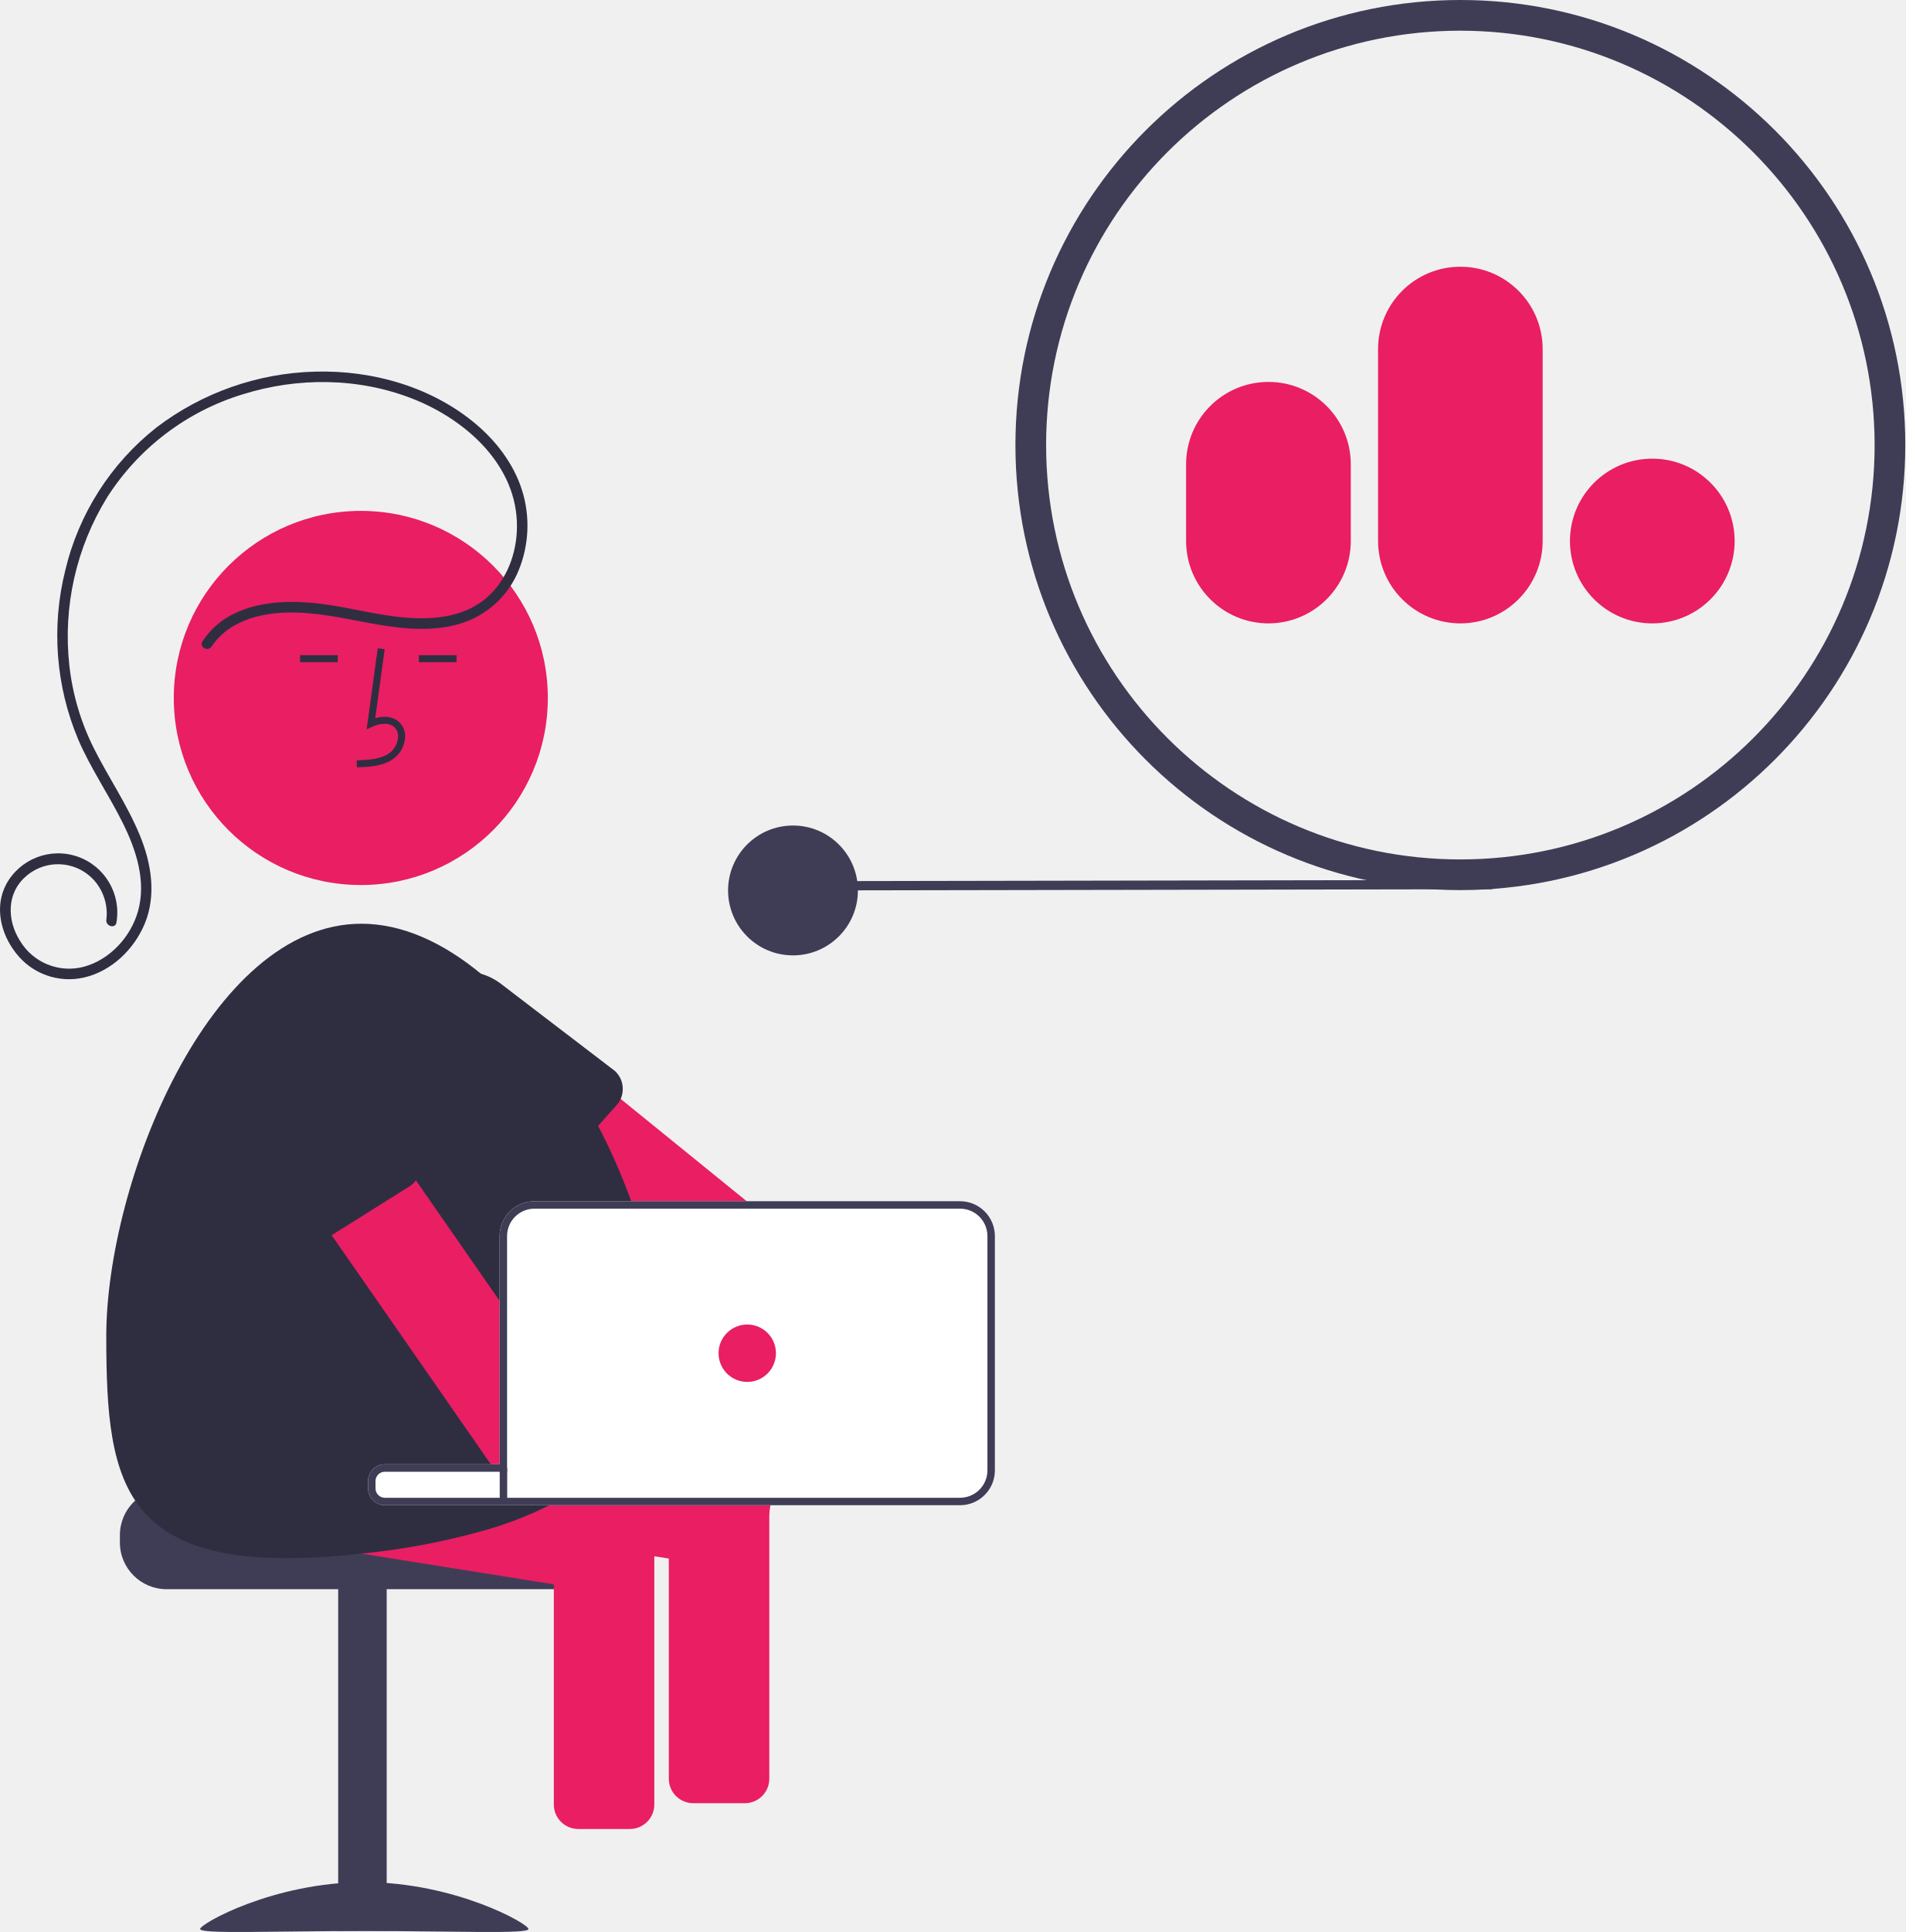
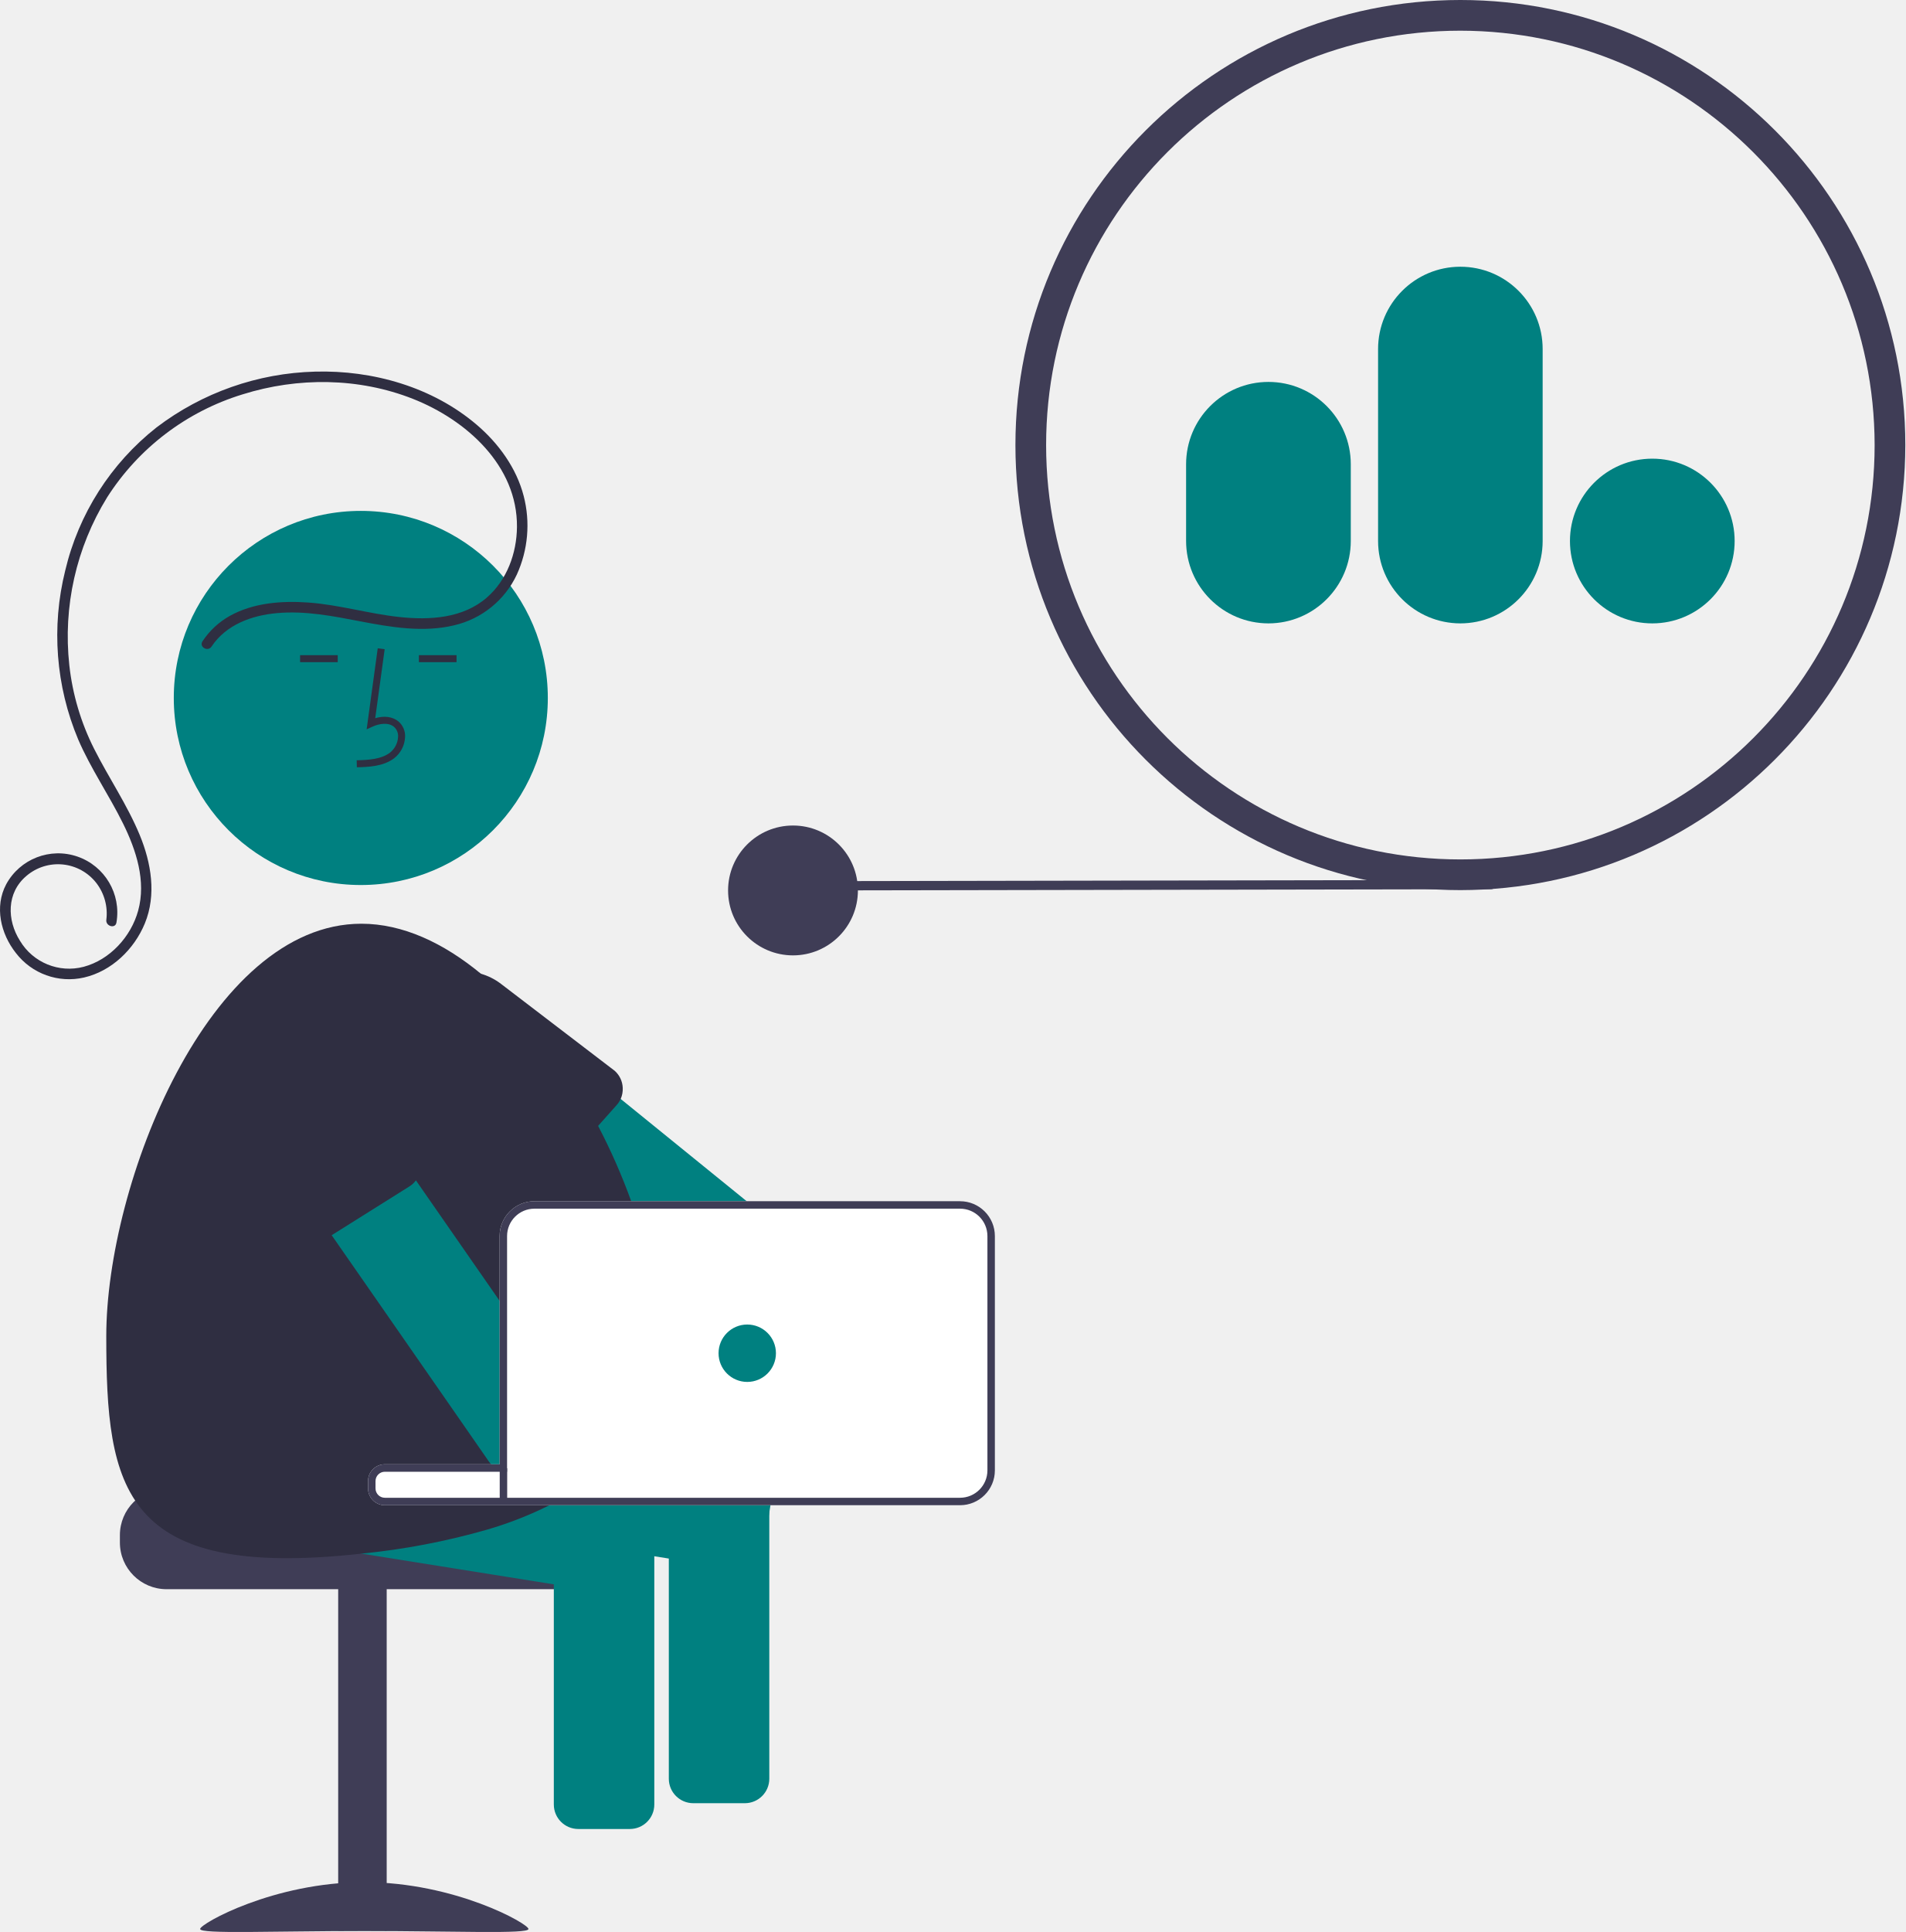
<svg xmlns="http://www.w3.org/2000/svg" data-name="Layer 1" width="531.277" height="538.577" viewBox="0 0 531.277 538.577">
  <path d="M558.345,428.939l191.825-.342a1.293,1.293,0,0,0,0-2.586l-191.825.342a1.293,1.293,0,0,0,0,2.586Z" transform="translate(-334.3617 -180.7115)" fill="#3f3d56" />
  <circle cx="221.117" cy="248.227" r="18.1" fill="#3f3d56" />
  <path d="M741.571,428.847A124.068,124.068,0,1,1,865.638,304.779,124.208,124.208,0,0,1,741.571,428.847Zm0-239.579A115.511,115.511,0,1,0,857.082,304.779,115.643,115.643,0,0,0,741.571,189.268Z" transform="translate(-334.3617 -180.7115)" fill="#3f3d56" />
-   <path d="M795.104,354.491a22.96,22.96,0,1,1,22.945-22.976A22.971,22.971,0,0,1,795.104,354.491Zm-53.534,0a22.971,22.971,0,0,1-22.945-22.945V278.012a22.945,22.945,0,0,1,45.89,0v53.534A22.971,22.971,0,0,1,741.57,354.491Zm-53.518,0a22.987,22.987,0,0,1-22.96-22.961V310.141a22.961,22.961,0,0,1,45.922,0v21.389A22.987,22.987,0,0,1,688.052,354.491Z" transform="translate(-334.3617 -180.7115)" fill="#e91e63" />
+   <path d="M795.104,354.491a22.96,22.96,0,1,1,22.945-22.976A22.971,22.971,0,0,1,795.104,354.491Zm-53.534,0a22.971,22.971,0,0,1-22.945-22.945V278.012a22.945,22.945,0,0,1,45.89,0v53.534A22.971,22.971,0,0,1,741.57,354.491Zm-53.518,0a22.987,22.987,0,0,1-22.96-22.961V310.141a22.961,22.961,0,0,1,45.922,0v21.389A22.987,22.987,0,0,1,688.052,354.491Z" transform="translate(-334.3617 -180.7115)" fill="#008080" />
  <path d="M367.793,608.641v2.081a13.016,13.016,0,0,0,13.005,13.005H491.079a13.01,13.01,0,0,0,13.005-13.005v-2.081a12.912,12.912,0,0,0-3.018-8.323,13.379,13.379,0,0,0-2.195-2.081H441.671a2.602,2.602,0,0,1-2.601-2.601h-58.272A13.023,13.023,0,0,0,367.793,608.641Z" transform="translate(-334.3617 -180.7115)" fill="#3f3d56" />
  <rect x="428.661" y="623.21" width="13.525" height="95.716" transform="translate(536.4854 1161.425) rotate(-180)" fill="#3f3d56" />
  <path d="M390.167,718.451c0,1.461,20.495.565,45.777.565s45.777.896,45.777-.565-20.495-13.05-45.777-13.05S390.167,716.99,390.167,718.451Z" transform="translate(-334.3617 -180.7115)" fill="#3f3d56" />
-   <path d="M389.017,606.446l46.152,7.366,53.622,8.562,18.592,2.965a6.826,6.826,0,0,0,7.803-5.66l.843-5.264.78-4.9.645-4.037a6.749,6.749,0,0,0-1.29-5.16,6.587,6.587,0,0,0-2.528-2.081H441.671a2.602,2.602,0,0,1-2.601-2.601V593.587a2.602,2.602,0,0,1,2.601-2.601h28.278l-13.036-2.081-40.076-6.398-23.398-3.735A6.84,6.84,0,0,0,385.615,584.442l-2.268,14.191A6.853,6.853,0,0,0,389.017,606.446Z" transform="translate(-334.3617 -180.7115)" fill="#e91e63" />
-   <path d="M488.79,604.47v79.288a6.824,6.824,0,0,0,6.814,6.815h14.389a6.825,6.825,0,0,0,6.815-6.815V604.47a6.726,6.726,0,0,0-1.425-4.151,6.577,6.577,0,0,0-2.643-2.081H492.848a6.613,6.613,0,0,0-2.632,2.081A6.746,6.746,0,0,0,488.79,604.47Z" transform="translate(-334.3617 -180.7115)" fill="#e91e63" />
-   <path d="M445.427,470.269a6.866,6.866,0,0,0,.541,2.05,6.717,6.717,0,0,0,1.946,2.549l.032.021,41.054,33.303.603.479,8.5,6.898,2.569,2.081H545.128l-2.559-2.081-35.134-28.507-23.544-19.102L465.569,453.103a6.747,6.747,0,0,0-3.766-1.498.033.033,0,0,0-.021-.01,6.917,6.917,0,0,0-1.228.021,6.555,6.555,0,0,0-1.779.437,5.008,5.008,0,0,0-1.103.562,6.571,6.571,0,0,0-1.696,1.488l-8.927,10.997-.135.177A6.764,6.764,0,0,0,445.427,470.269Z" transform="translate(-334.3617 -180.7115)" fill="#e91e63" />
+   <path d="M389.017,606.446l46.152,7.366,53.622,8.562,18.592,2.965a6.826,6.826,0,0,0,7.803-5.66l.843-5.264.78-4.9.645-4.037a6.749,6.749,0,0,0-1.29-5.16,6.587,6.587,0,0,0-2.528-2.081H441.671a2.602,2.602,0,0,1-2.601-2.601V593.587a2.602,2.602,0,0,1,2.601-2.601h28.278l-13.036-2.081-40.076-6.398-23.398-3.735A6.84,6.84,0,0,0,385.615,584.442l-2.268,14.191A6.853,6.853,0,0,0,389.017,606.446Z" transform="translate(-334.3617 -180.7115)" fill="#008080" />
+   <path d="M488.79,604.47v79.288a6.824,6.824,0,0,0,6.814,6.815h14.389a6.825,6.825,0,0,0,6.815-6.815V604.47a6.726,6.726,0,0,0-1.425-4.151,6.577,6.577,0,0,0-2.643-2.081H492.848a6.613,6.613,0,0,0-2.632,2.081A6.746,6.746,0,0,0,488.79,604.47Z" transform="translate(-334.3617 -180.7115)" fill="#008080" />
+   <path d="M445.427,470.269a6.866,6.866,0,0,0,.541,2.05,6.717,6.717,0,0,0,1.946,2.549l.032.021,41.054,33.303.603.479,8.5,6.898,2.569,2.081H545.128l-2.559-2.081-35.134-28.507-23.544-19.102L465.569,453.103a6.747,6.747,0,0,0-3.766-1.498.033.033,0,0,0-.021-.01,6.917,6.917,0,0,0-1.228.021,6.555,6.555,0,0,0-1.779.437,5.008,5.008,0,0,0-1.103.562,6.571,6.571,0,0,0-1.696,1.488l-8.927,10.997-.135.177A6.764,6.764,0,0,0,445.427,470.269Z" transform="translate(-334.3617 -180.7115)" fill="#008080" />
  <path d="M447.945,474.889a16.868,16.868,0,0,0,3.319,5.233l27.331,29.36a6.814,6.814,0,0,0,9.644-.427l.76-.864.333-.375L501.14,494.573l5.077-5.701a5.989,5.989,0,0,0,.874-1.165c.125-.208.239-.427.343-.645a6.901,6.901,0,0,0,.572-3.09,6.723,6.723,0,0,0-2.237-4.755l-31.69-24.22a16.973,16.973,0,0,0-12.276-3.392.033.033,0,0,0-.021-.01,17.842,17.842,0,0,0-2.872.603c-.416.114-.821.26-1.238.416a16.769,16.769,0,0,0-6.918,4.89,16.987,16.987,0,0,0-2.809,17.385Z" transform="translate(-334.3617 -180.7115)" fill="#2f2e41" />
-   <circle cx="100.606" cy="194.567" r="52.147" fill="#e91e63" />
-   <path d="M421.082,599.257l19.341,3.08.437.073,29.401,4.692,18.529,2.965,27.238,4.349.78.125,4.047.645,18.592,2.965a6.826,6.826,0,0,0,7.803-5.66l1.623-10.154.645-4.037c0-.021.01-.042.01-.062H441.671a2.602,2.602,0,0,1-2.601-2.601V593.587a2.602,2.602,0,0,1,2.601-2.601h34.083V579.615l-2.081-.333-10.279-1.644-37.901-6.045a6.828,6.828,0,0,0-7.814,5.66l-.843,5.254-1.425,8.947A6.834,6.834,0,0,0,421.082,599.257Z" transform="translate(-334.3617 -180.7115)" fill="#e91e63" />
+   <circle cx="100.606" cy="194.567" r="52.147" fill="#008080" />
+   <path d="M421.082,599.257l19.341,3.08.437.073,29.401,4.692,18.529,2.965,27.238,4.349.78.125,4.047.645,18.592,2.965a6.826,6.826,0,0,0,7.803-5.66l1.623-10.154.645-4.037c0-.021.01-.042.01-.062H441.671a2.602,2.602,0,0,1-2.601-2.601V593.587a2.602,2.602,0,0,1,2.601-2.601h34.083V579.615l-2.081-.333-10.279-1.644-37.901-6.045a6.828,6.828,0,0,0-7.814,5.66l-.843,5.254-1.425,8.947A6.834,6.834,0,0,0,421.082,599.257Z" transform="translate(-334.3617 -180.7115)" fill="#008080" />
  <path d="M363.995,553.189c0,42.51,4.318,67.938,70.903,60.655.093-.01.177-.021.27-.031A197.705,197.705,0,0,0,470.261,607.102a104.22,104.22,0,0,0,17.312-6.783c1.311-.666,2.569-1.363,3.808-2.081H441.671a2.602,2.602,0,0,1-2.601-2.601V593.587a2.602,2.602,0,0,1,2.601-2.601h34.083V525.275a7.637,7.637,0,0,1,7.626-7.626H511.107c-.24-.687-.479-1.384-.739-2.081A170.447,170.447,0,0,0,501.14,494.573a160.15,160.15,0,0,0-17.25-26.613A110.835,110.835,0,0,0,468.451,452.156c-10.435-8.614-21.796-13.941-33.324-13.941C392.617,438.215,363.995,510.678,363.995,553.189Z" transform="translate(-334.3617 -180.7115)" fill="#2f2e41" />
  <path d="M433.872,394.606l-.054-1.949c3.625-.101,6.821-.328,9.223-2.083a5.99,5.99,0,0,0,2.32-4.412,3.424,3.424,0,0,0-1.123-2.82c-1.594-1.346-4.16-.911-6.029-.053l-1.612.739,3.092-22.596,1.931.265-2.63,19.221c2.541-.747,4.895-.425,6.507.936a5.331,5.331,0,0,1,1.813,4.377,7.924,7.924,0,0,1-3.118,5.917C441.104,394.403,437.094,394.516,433.872,394.606Z" transform="translate(-334.3617 -180.7115)" fill="#2f2e41" />
  <rect x="116.805" y="182.643" width="10.495" height="1.949" fill="#2f2e41" />
  <rect x="83.677" y="182.643" width="10.495" height="1.949" fill="#2f2e41" />
  <path d="M393.35,360.951c4.056-6.105,11.192-8.693,18.229-9.322,7.921-.709,15.574.819,23.307,2.303,8.511,1.633,17.518,3.161,26.094,1.096a25.724,25.724,0,0,0,17.486-14.126,32.905,32.905,0,0,0,1.916-21.941c-2.01-7.781-6.998-14.628-13.045-19.8-12.342-10.555-29.044-15.299-45.108-14.852A76.262,76.262,0,0,0,378.019,299.855a71.807,71.807,0,0,0-25.474,39.921,74.858,74.858,0,0,0,3.625,47.085c3.515,8.155,8.599,15.506,12.522,23.456,3.653,7.401,6.466,16.007,4.193,24.262-1.994,7.244-7.849,13.68-15.199,15.646a15.961,15.961,0,0,1-17.749-7.246c-3.674-5.794-3.762-13.383,1.755-18.061a13.542,13.542,0,0,1,19.536,1.949,13.939,13.939,0,0,1,2.788,10.22c-.272,1.84,2.544,2.634,2.819.777a16.489,16.489,0,0,0-30.744-10.647c-3.327,6.255-1.532,13.8,2.691,19.147a18.662,18.662,0,0,0,19.028,6.842c7.688-1.775,13.976-7.885,16.934-15.065,3.293-7.993,1.784-16.913-1.426-24.67-3.47-8.385-8.622-15.904-12.696-23.984a68.308,68.308,0,0,1-6.931-23.339,73.847,73.847,0,0,1,10.532-46.776,68.635,68.635,0,0,1,37.803-28.731c15.4-4.834,32.385-4.686,47.463,1.255,14.853,5.852,29.195,18.606,29.023,35.735-.074,7.317-2.79,14.779-8.394,19.659-6.698,5.832-16.024,6.331-24.443,5.421-8.473-.916-16.701-3.391-25.211-4.022-7.402-.549-15.387.022-21.996,3.699a21.992,21.992,0,0,0-7.64,7.087c-1.044,1.571,1.487,3.037,2.524,1.475Z" transform="translate(-334.3617 -180.7115)" fill="#2f2e41" />
-   <path d="M401.648,488.58a5.484,5.484,0,0,0,.28.551,5.913,5.913,0,0,0,.343.541l22.805,32.824,1.769,2.549L445.448,551.805l17.947,25.833,7.262,10.466a6.066,6.066,0,0,0,.656.801,6.795,6.795,0,0,0,4.255,2.081h.187V546.343l-2.081-2.996-23.336-33.584L425.275,473.692a6.829,6.829,0,0,0-9.488-1.717l-7.689,5.337-4.131,2.871A6.814,6.814,0,0,0,401.648,488.58Z" transform="translate(-334.3617 -180.7115)" fill="#e91e63" />
+   <path d="M401.648,488.58a5.484,5.484,0,0,0,.28.551,5.913,5.913,0,0,0,.343.541l22.805,32.824,1.769,2.549L445.448,551.805l17.947,25.833,7.262,10.466a6.066,6.066,0,0,0,.656.801,6.795,6.795,0,0,0,4.255,2.081h.187V546.343l-2.081-2.996-23.336-33.584L425.275,473.692a6.829,6.829,0,0,0-9.488-1.717l-7.689,5.337-4.131,2.871A6.814,6.814,0,0,0,401.648,488.58Z" transform="translate(-334.3617 -180.7115)" fill="#008080" />
  <path d="M398.079,487.779l1.03,2.07.011.01.281.551L416.119,523.6a6.839,6.839,0,0,0,9.374,2.289l1.082-.676.27-.166L448.403,511.521a6.812,6.812,0,0,0,2.268-9.405l-23.679-32.107a17.02,17.02,0,0,0-20.787-5.368,16.739,16.739,0,0,0-2.31,1.269A17.024,17.024,0,0,0,398.079,487.779Z" transform="translate(-334.3617 -180.7115)" fill="#2f2e41" />
-   <path d="M520.855,598.238v78.331a6.825,6.825,0,0,0,6.815,6.815h14.389a6.824,6.824,0,0,0,6.814-6.815V598.238Z" transform="translate(-334.3617 -180.7115)" fill="#e91e63" />
+   <path d="M520.855,598.238v78.331a6.825,6.825,0,0,0,6.815,6.815h14.389a6.824,6.824,0,0,0,6.814-6.815V598.238Z" transform="translate(-334.3617 -180.7115)" fill="#008080" />
  <path d="M436.989,593.587v2.05a4.699,4.699,0,0,0,3.766,4.599c.145.021.291.052.437.062.156.01.312.021.479.021H602.058a9.719,9.719,0,0,0,9.717-9.707V525.275a9.719,9.719,0,0,0-9.717-9.707H483.38a9.718,9.718,0,0,0-9.707,9.707v63.63H441.671A4.682,4.682,0,0,0,436.989,593.587Z" transform="translate(-334.3617 -180.7115)" fill="#fff" />
  <path d="M436.989,593.587v2.05a4.699,4.699,0,0,0,3.766,4.599c.145.021.291.052.437.062.156.01.312.021.479.021H602.058a9.719,9.719,0,0,0,9.717-9.707V525.275a9.719,9.719,0,0,0-9.717-9.707H483.38a9.718,9.718,0,0,0-9.707,9.707v63.63H441.671A4.682,4.682,0,0,0,436.989,593.587Zm2.081,2.05V593.587a2.602,2.602,0,0,1,2.601-2.601h34.083V525.275a7.637,7.637,0,0,1,7.626-7.626H602.058a7.639,7.639,0,0,1,7.636,7.626v65.337a7.639,7.639,0,0,1-7.636,7.626H441.671A2.602,2.602,0,0,1,439.07,595.637Z" transform="translate(-334.3617 -180.7115)" fill="#3f3d56" />
-   <circle cx="208.361" cy="377.233" r="8.001" fill="#e91e63" />
+   <circle cx="208.361" cy="377.233" r="8.001" fill="#008080" />
  <rect x="139.343" y="409.297" width="2.081" height="9.364" fill="#3f3d56" />
</svg>
